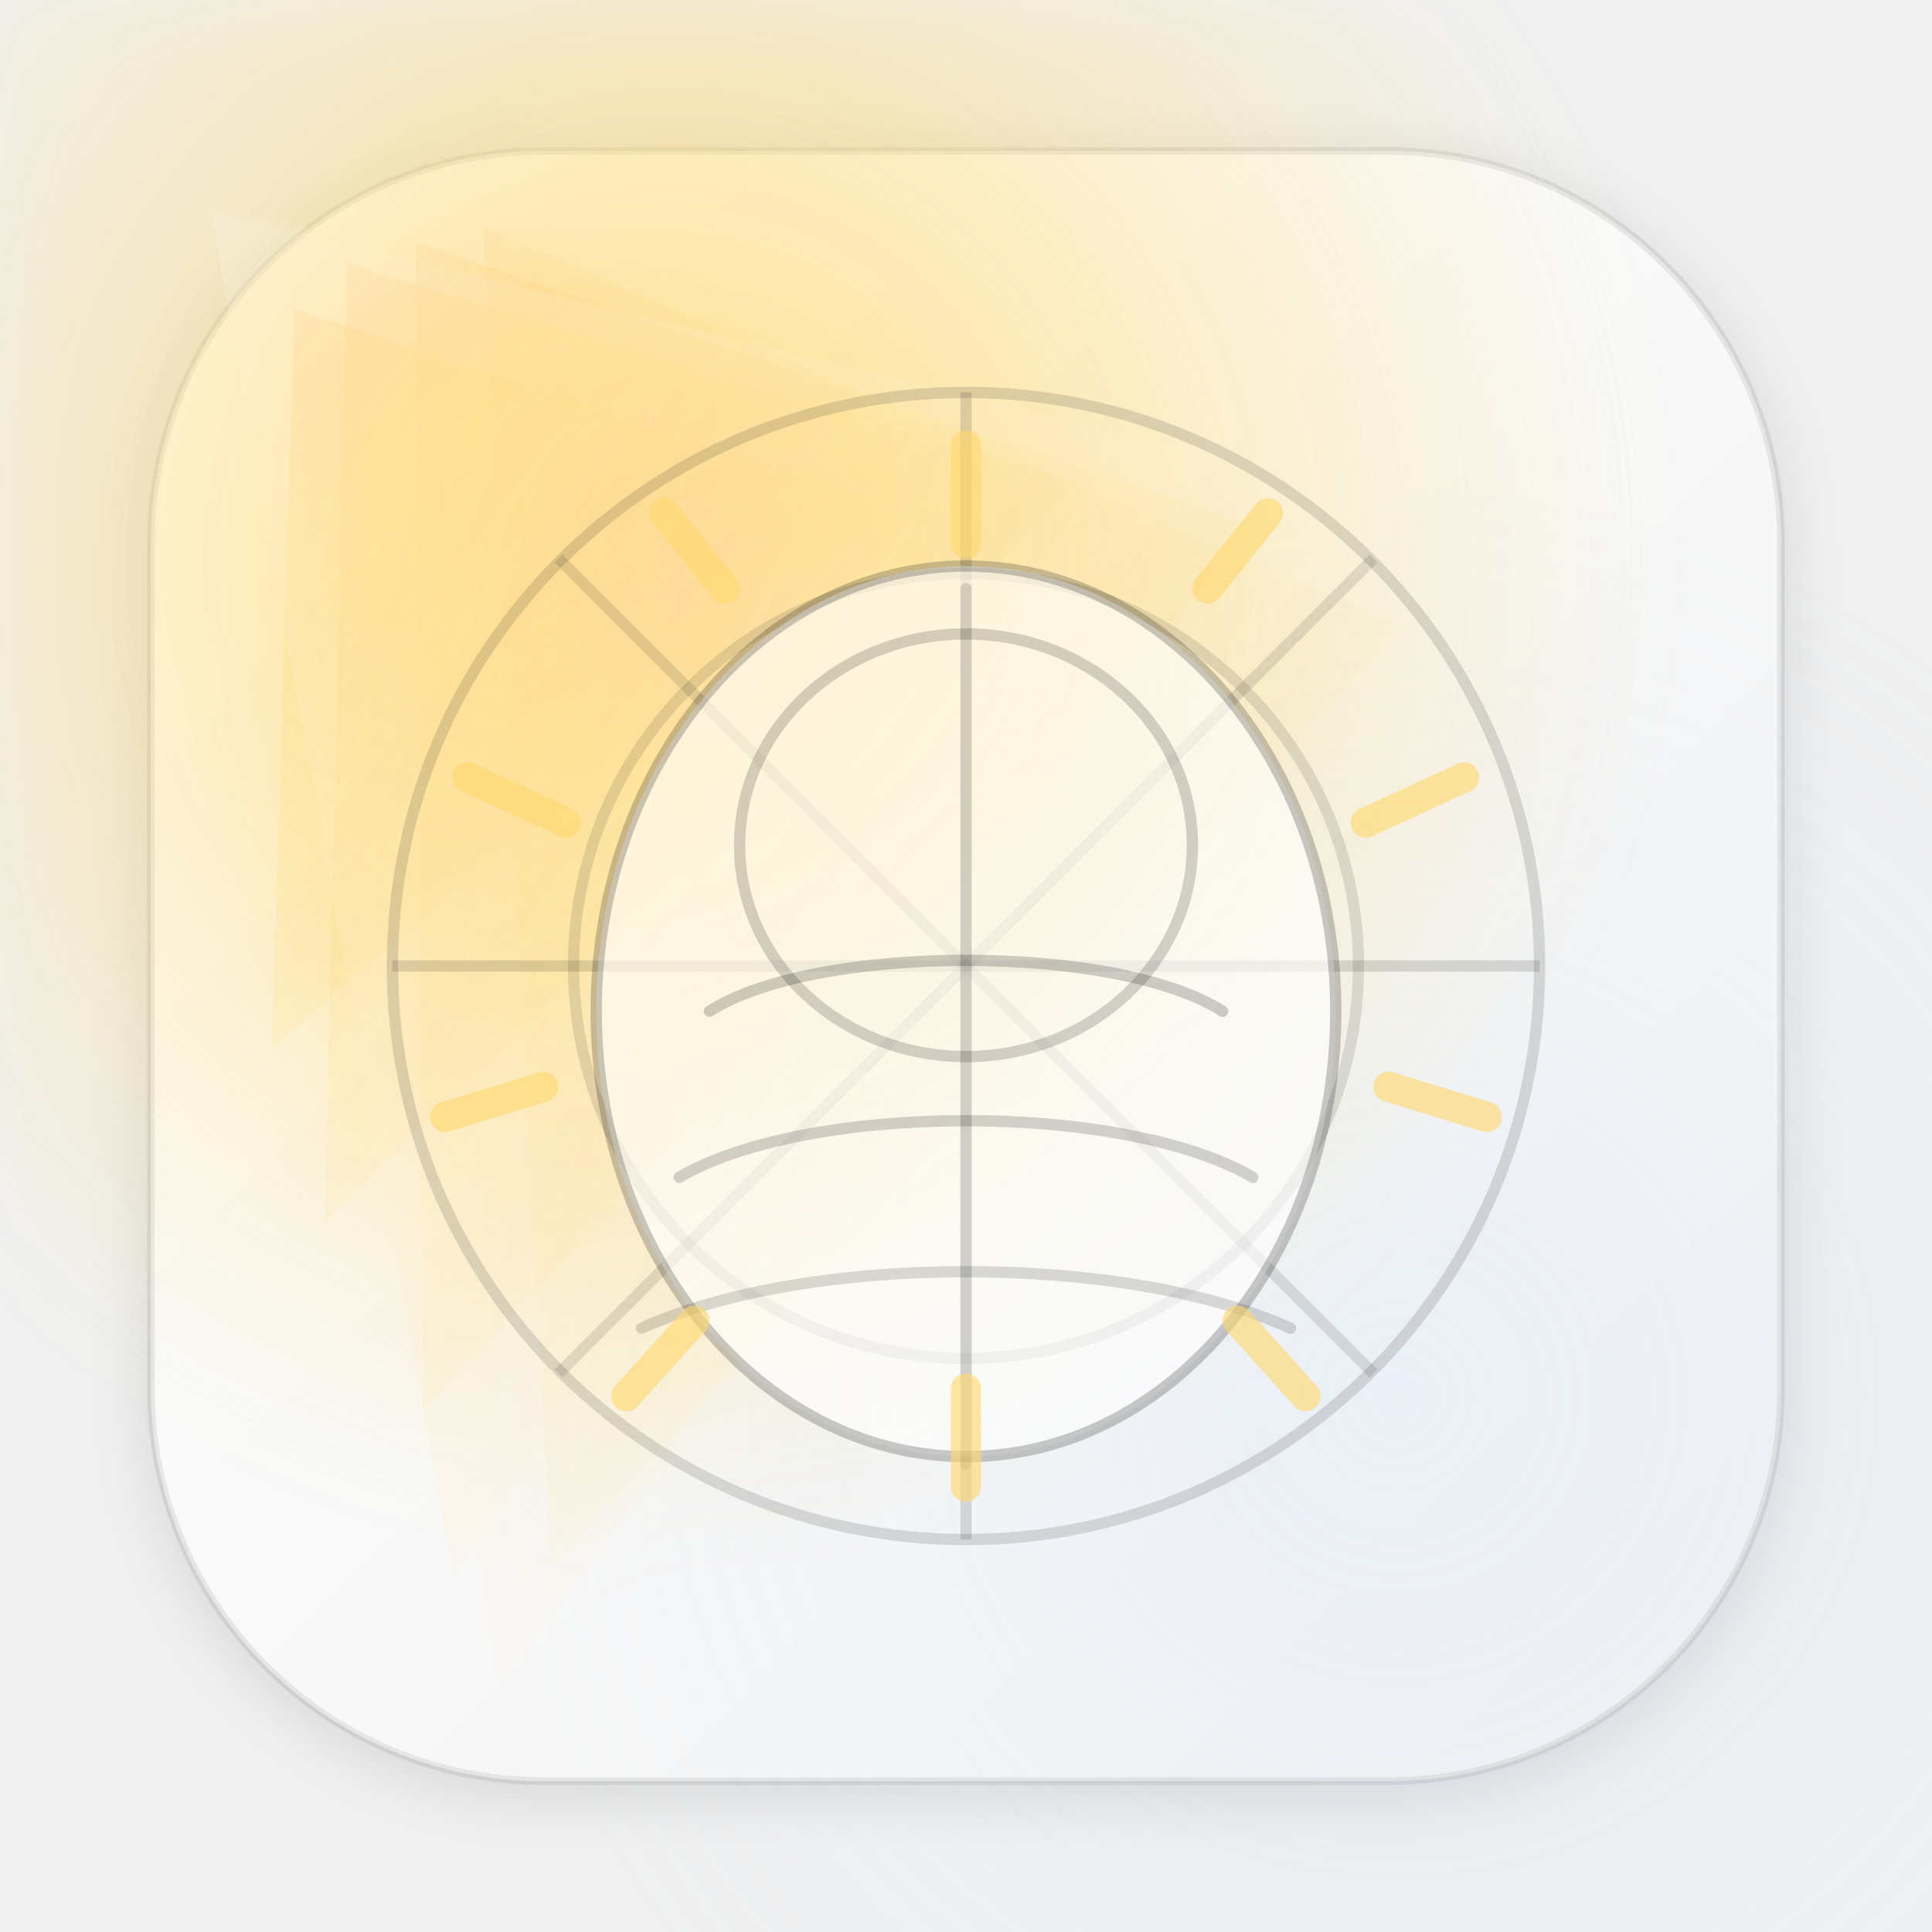
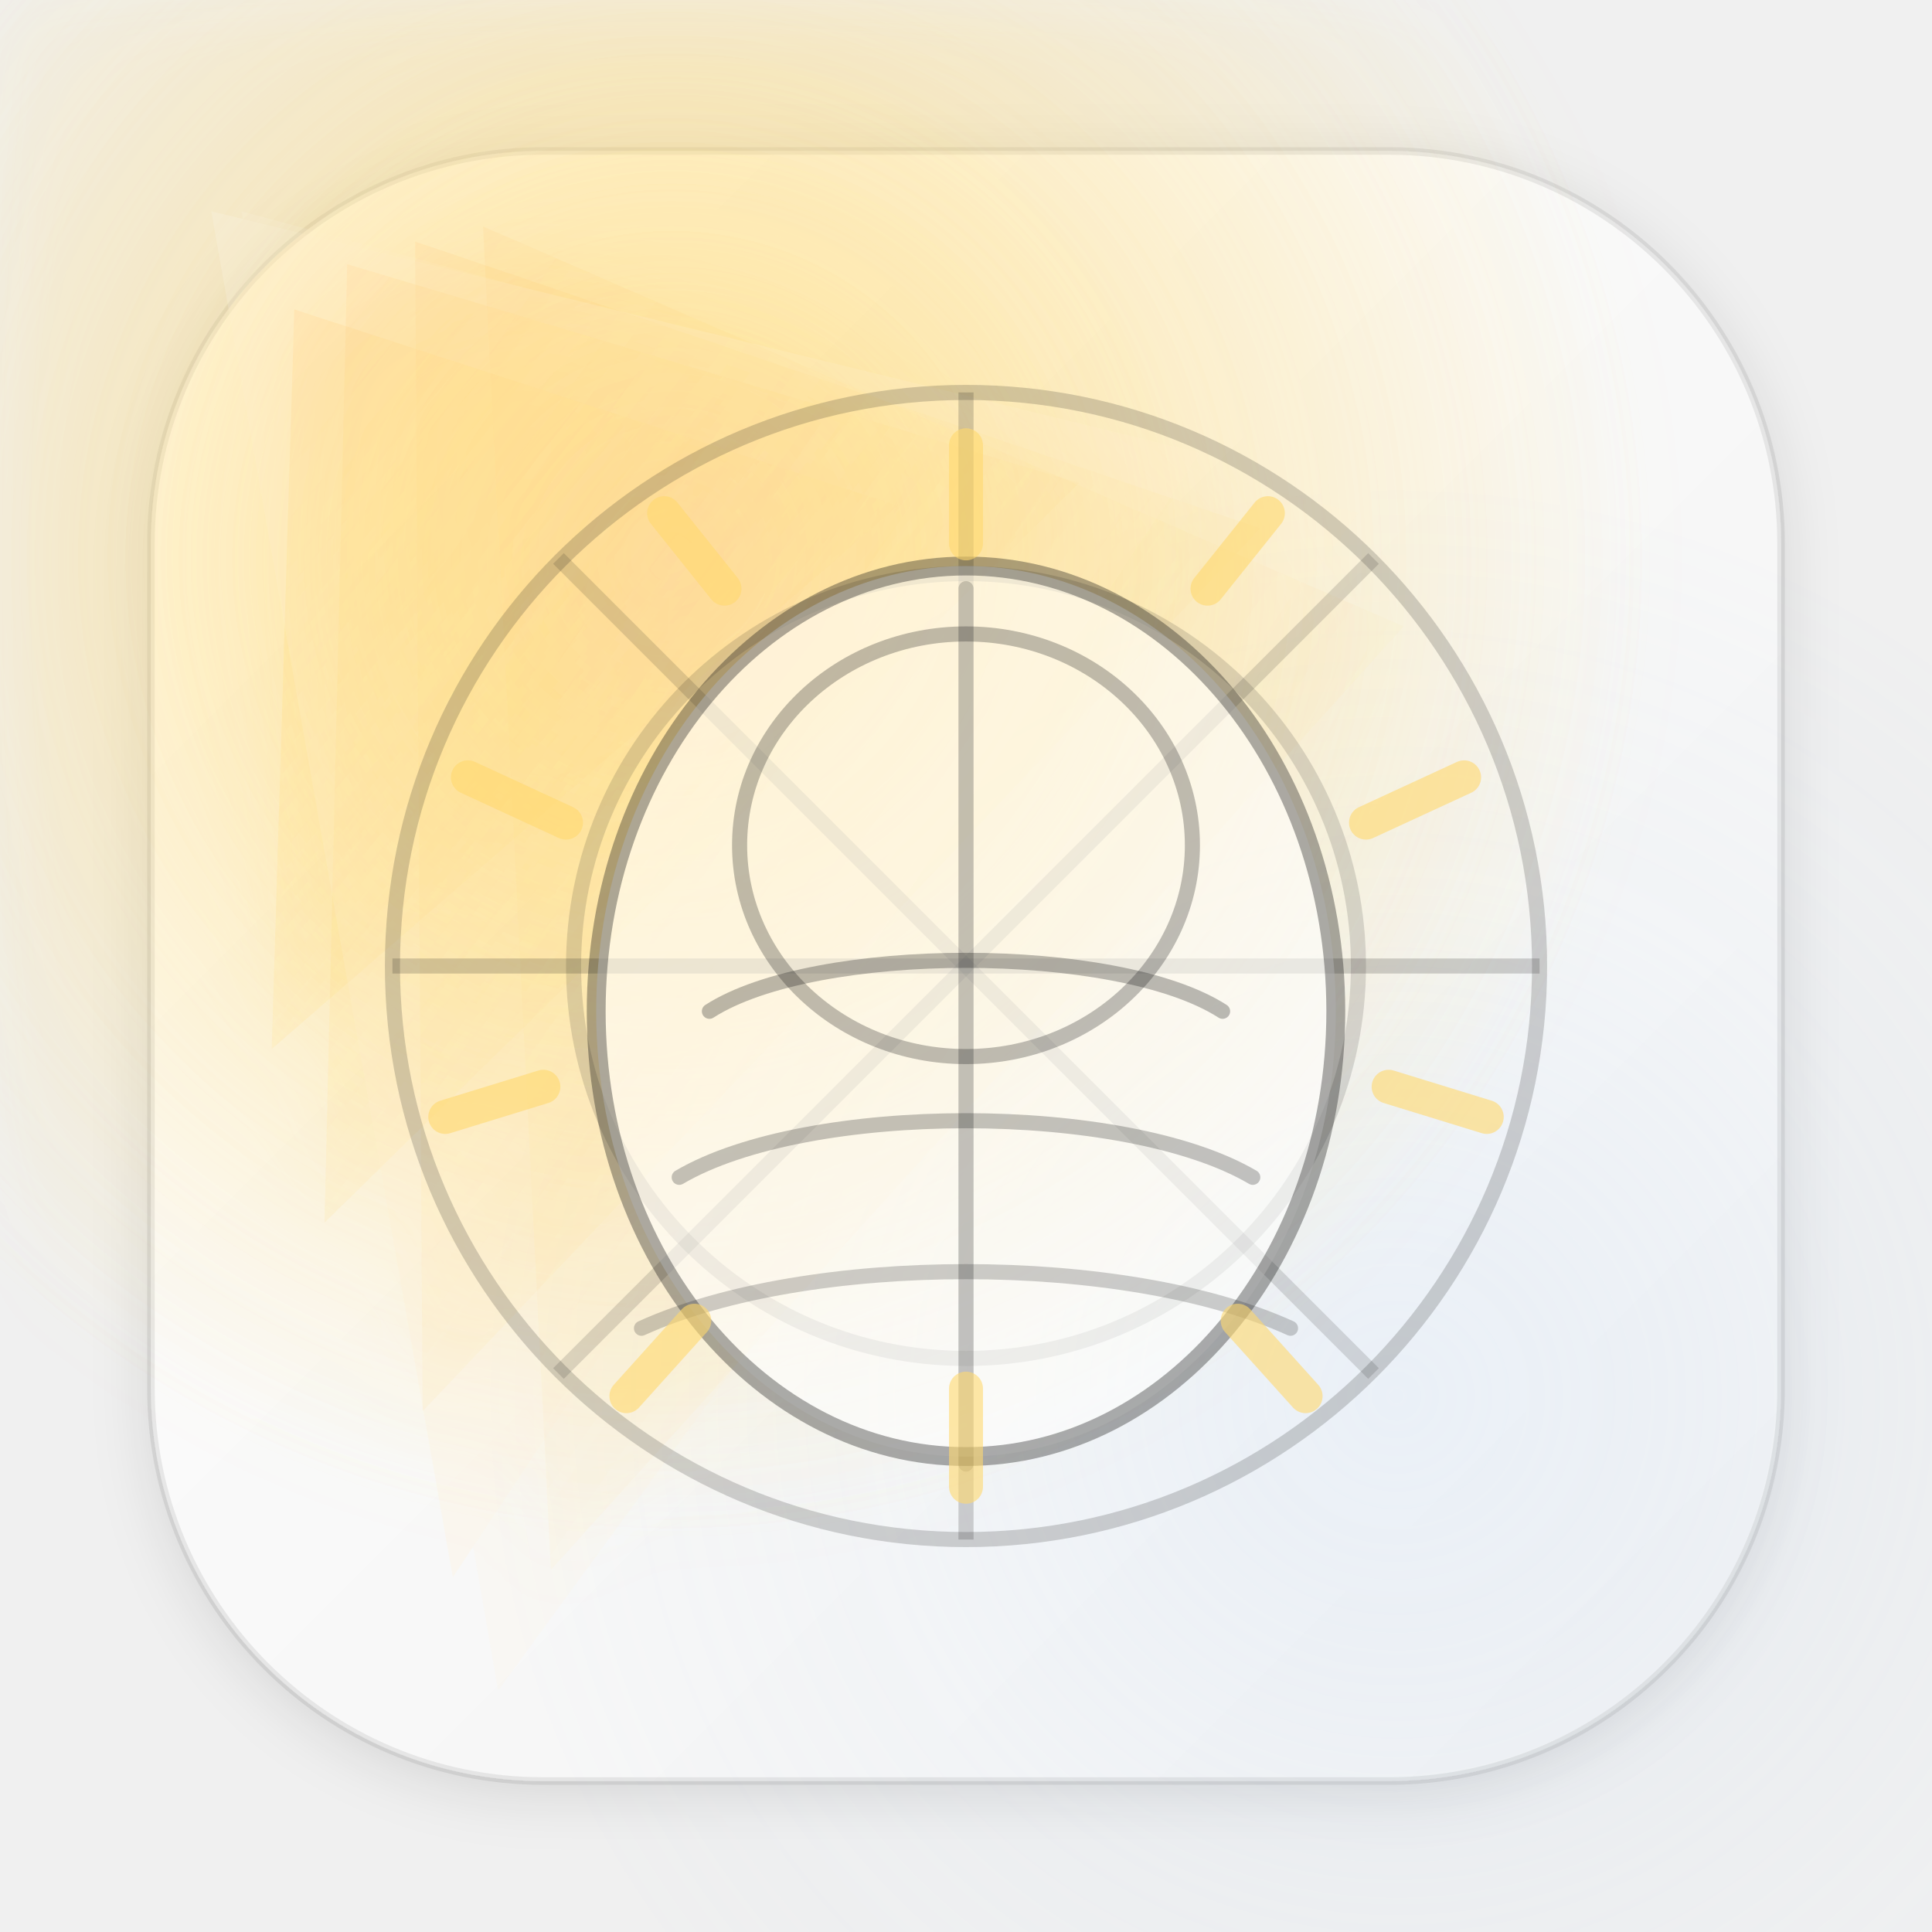
<svg xmlns="http://www.w3.org/2000/svg" width="512" height="512" viewBox="0 0 512 512">
  <defs>
    <linearGradient id="bg" x1="0" y1="0" x2="1" y2="1">
      <stop offset="0" stop-color="#ffffff" />
      <stop offset="1" stop-color="#f2f2f2" />
    </linearGradient>
    <radialGradient id="lightSpot" cx="0" cy="0" r="1" gradientUnits="userSpaceOnUse" gradientTransform="translate(178 148) rotate(18) scale(260 260)">
      <stop offset="0" stop-color="#FFB36A" stop-opacity="0.34" />
      <stop offset="0.22" stop-color="#FFD86E" stop-opacity="0.44" />
      <stop offset="0.62" stop-color="#FFD86E" stop-opacity="0.18" />
      <stop offset="1" stop-color="#FFD86E" stop-opacity="0" />
    </radialGradient>
    <radialGradient id="coolFill" cx="0" cy="0" r="1" gradientUnits="userSpaceOnUse" gradientTransform="translate(370 370) rotate(-18) scale(260 260)">
      <stop offset="0" stop-color="#B7D8FF" stop-opacity="0.18" />
      <stop offset="0.55" stop-color="#B7D8FF" stop-opacity="0.06" />
      <stop offset="1" stop-color="#B7D8FF" stop-opacity="0" />
    </radialGradient>
    <linearGradient id="ray" x1="0" y1="0" x2="1" y2="1">
      <stop offset="0" stop-color="#FFBE6B" stop-opacity="0.22" />
      <stop offset="0.18" stop-color="#FFD86E" stop-opacity="0.24" />
      <stop offset="0.72" stop-color="#FFD86E" stop-opacity="0.08" />
      <stop offset="1" stop-color="#FFD35A" stop-opacity="0" />
    </linearGradient>
    <filter id="soft" x="-20%" y="-20%" width="140%" height="140%">
      <feDropShadow dx="0" dy="3" stdDeviation="8" flood-color="#000000" flood-opacity="0.12" />
    </filter>
    <filter id="glow" x="-40%" y="-40%" width="180%" height="180%">
      <feGaussianBlur stdDeviation="10" result="b" />
      <feColorMatrix in="b" type="matrix" values="1 0 0 0 0                 0 1 0 0 0                 0 0 1 0 0                 0 0 0 0.65 0" result="g" />
      <feMerge>
        <feMergeNode in="g" />
        <feMergeNode in="SourceGraphic" />
      </feMerge>
    </filter>
    <filter id="haze" x="-60%" y="-60%" width="220%" height="220%">
      <feTurbulence type="fractalNoise" baseFrequency="0.9" numOctaves="2" seed="3" result="n" />
      <feColorMatrix in="n" type="matrix" values="0 0 0 0 1                 0 0 0 0 1                 0 0 0 0 1                 0 0 0 0.55 0" result="a" />
      <feGaussianBlur in="a" stdDeviation="6" result="s" />
      <feMerge>
        <feMergeNode in="s" />
        <feMergeNode in="SourceGraphic" />
      </feMerge>
    </filter>
    <mask id="coneMask">
      <rect width="512" height="512" fill="#000" />
      <path d="M56 56 L318 120 L120 418 Z" fill="#fff" />
      <path d="M64 56 L360 136 L132 448 Z" fill="#fff" opacity="0.55" />
    </mask>
  </defs>
  <rect x="40" y="40" width="432" height="432" rx="104" fill="url(#bg)" filter="url(#soft)" />
  <rect x="40" y="40" width="432" height="432" rx="104" fill="none" stroke="#111111" stroke-opacity="0.08" stroke-width="2" />
  <circle cx="370" cy="370" r="240" fill="url(#coolFill)" />
  <g filter="url(#glow)">
    <circle cx="178" cy="148" r="260" fill="url(#lightSpot)" />
    <g fill="url(#ray)">
      <path d="M78 82 L238 134 L72 278 Z" />
      <path d="M92 70 L286 128 L86 324 Z" opacity="0.82" />
      <path d="M110 64 L334 140 L112 374 Z" opacity="0.64" />
      <path d="M128 60 L372 166 L146 416 Z" opacity="0.48" />
    </g>
  </g>
  <g mask="url(#coneMask)" filter="url(#haze)" opacity="0.55">
    <rect x="40" y="40" width="432" height="432" rx="104" fill="#FFD86E" opacity="0.18" />
  </g>
-   <g fill="none" stroke="#111111" stroke-opacity="0.14" stroke-width="3">
+   <g fill="none" stroke="#111111" stroke-opacity="0.18" stroke-width="4">
    <circle cx="256" cy="256" r="152" />
-     <circle cx="256" cy="256" r="104" stroke-opacity="0.12" />
+     <circle cx="256" cy="256" r="104" stroke-opacity="0.14" />
    <path d="M256 104 L256 408" />
    <path d="M104 256 L408 256" />
-     <path d="M148 148 L364 364" stroke-opacity="0.12" />
-     <path d="M364 148 L148 364" stroke-opacity="0.12" />
+     <path d="M148 148 L364 364" stroke-opacity="0.14" />
+     <path d="M364 148 L148 364" stroke-opacity="0.14" />
  </g>
  <g>
-     <ellipse cx="256" cy="268" rx="98" ry="118" fill="#ffffff" fill-opacity="0.62" stroke="#111111" stroke-opacity="0.22" stroke-width="3" />
-     <ellipse cx="256" cy="224" rx="60" ry="56" fill="none" stroke="#111111" stroke-opacity="0.18" stroke-width="3" />
-     <path d="M188 268 C 216 250, 296 250, 324 268" fill="none" stroke="#111111" stroke-opacity="0.20" stroke-width="3" stroke-linecap="round" />
-     <path d="M180 312 C 214 292, 298 292, 332 312" fill="none" stroke="#111111" stroke-opacity="0.18" stroke-width="3" stroke-linecap="round" />
-     <path d="M170 352 C 214 332, 298 332, 342 352" fill="none" stroke="#111111" stroke-opacity="0.15" stroke-width="3" stroke-linecap="round" />
-     <path d="M256 156 L256 388" fill="none" stroke="#111111" stroke-opacity="0.14" stroke-width="3" stroke-linecap="round" />
+     <ellipse cx="256" cy="268" rx="98" ry="118" fill="#ffffff" fill-opacity="0.58" stroke="#0f0f0f" stroke-opacity="0.34" stroke-width="5" />
+     <ellipse cx="256" cy="224" rx="60" ry="56" fill="none" stroke="#0f0f0f" stroke-opacity="0.26" stroke-width="4" />
+     <path d="M188 268 C 216 250, 296 250, 324 268" fill="none" stroke="#0f0f0f" stroke-opacity="0.28" stroke-width="4" stroke-linecap="round" />
+     <path d="M180 312 C 214 292, 298 292, 332 312" fill="none" stroke="#0f0f0f" stroke-opacity="0.24" stroke-width="4" stroke-linecap="round" />
+     <path d="M170 352 C 214 332, 298 332, 342 352" fill="none" stroke="#0f0f0f" stroke-opacity="0.20" stroke-width="4" stroke-linecap="round" />
+     <path d="M256 156 L256 388" fill="none" stroke="#0f0f0f" stroke-opacity="0.18" stroke-width="4" stroke-linecap="round" />
  </g>
-   <g fill="none" stroke="#FFD86E" stroke-width="8" stroke-linecap="round" opacity="0.62">
+   <g fill="none" stroke="#FFD86E" stroke-width="9" stroke-linecap="round" opacity="0.60">
    <path d="M256 118 L256 144" />
    <path d="M336 136 L320 156" />
    <path d="M388 206 L362 218" />
    <path d="M394 296 L368 288" />
    <path d="M346 370 L328 350" />
    <path d="M256 394 L256 368" />
    <path d="M166 370 L184 350" />
    <path d="M118 296 L144 288" />
    <path d="M124 206 L150 218" />
    <path d="M176 136 L192 156" />
  </g>
</svg>
